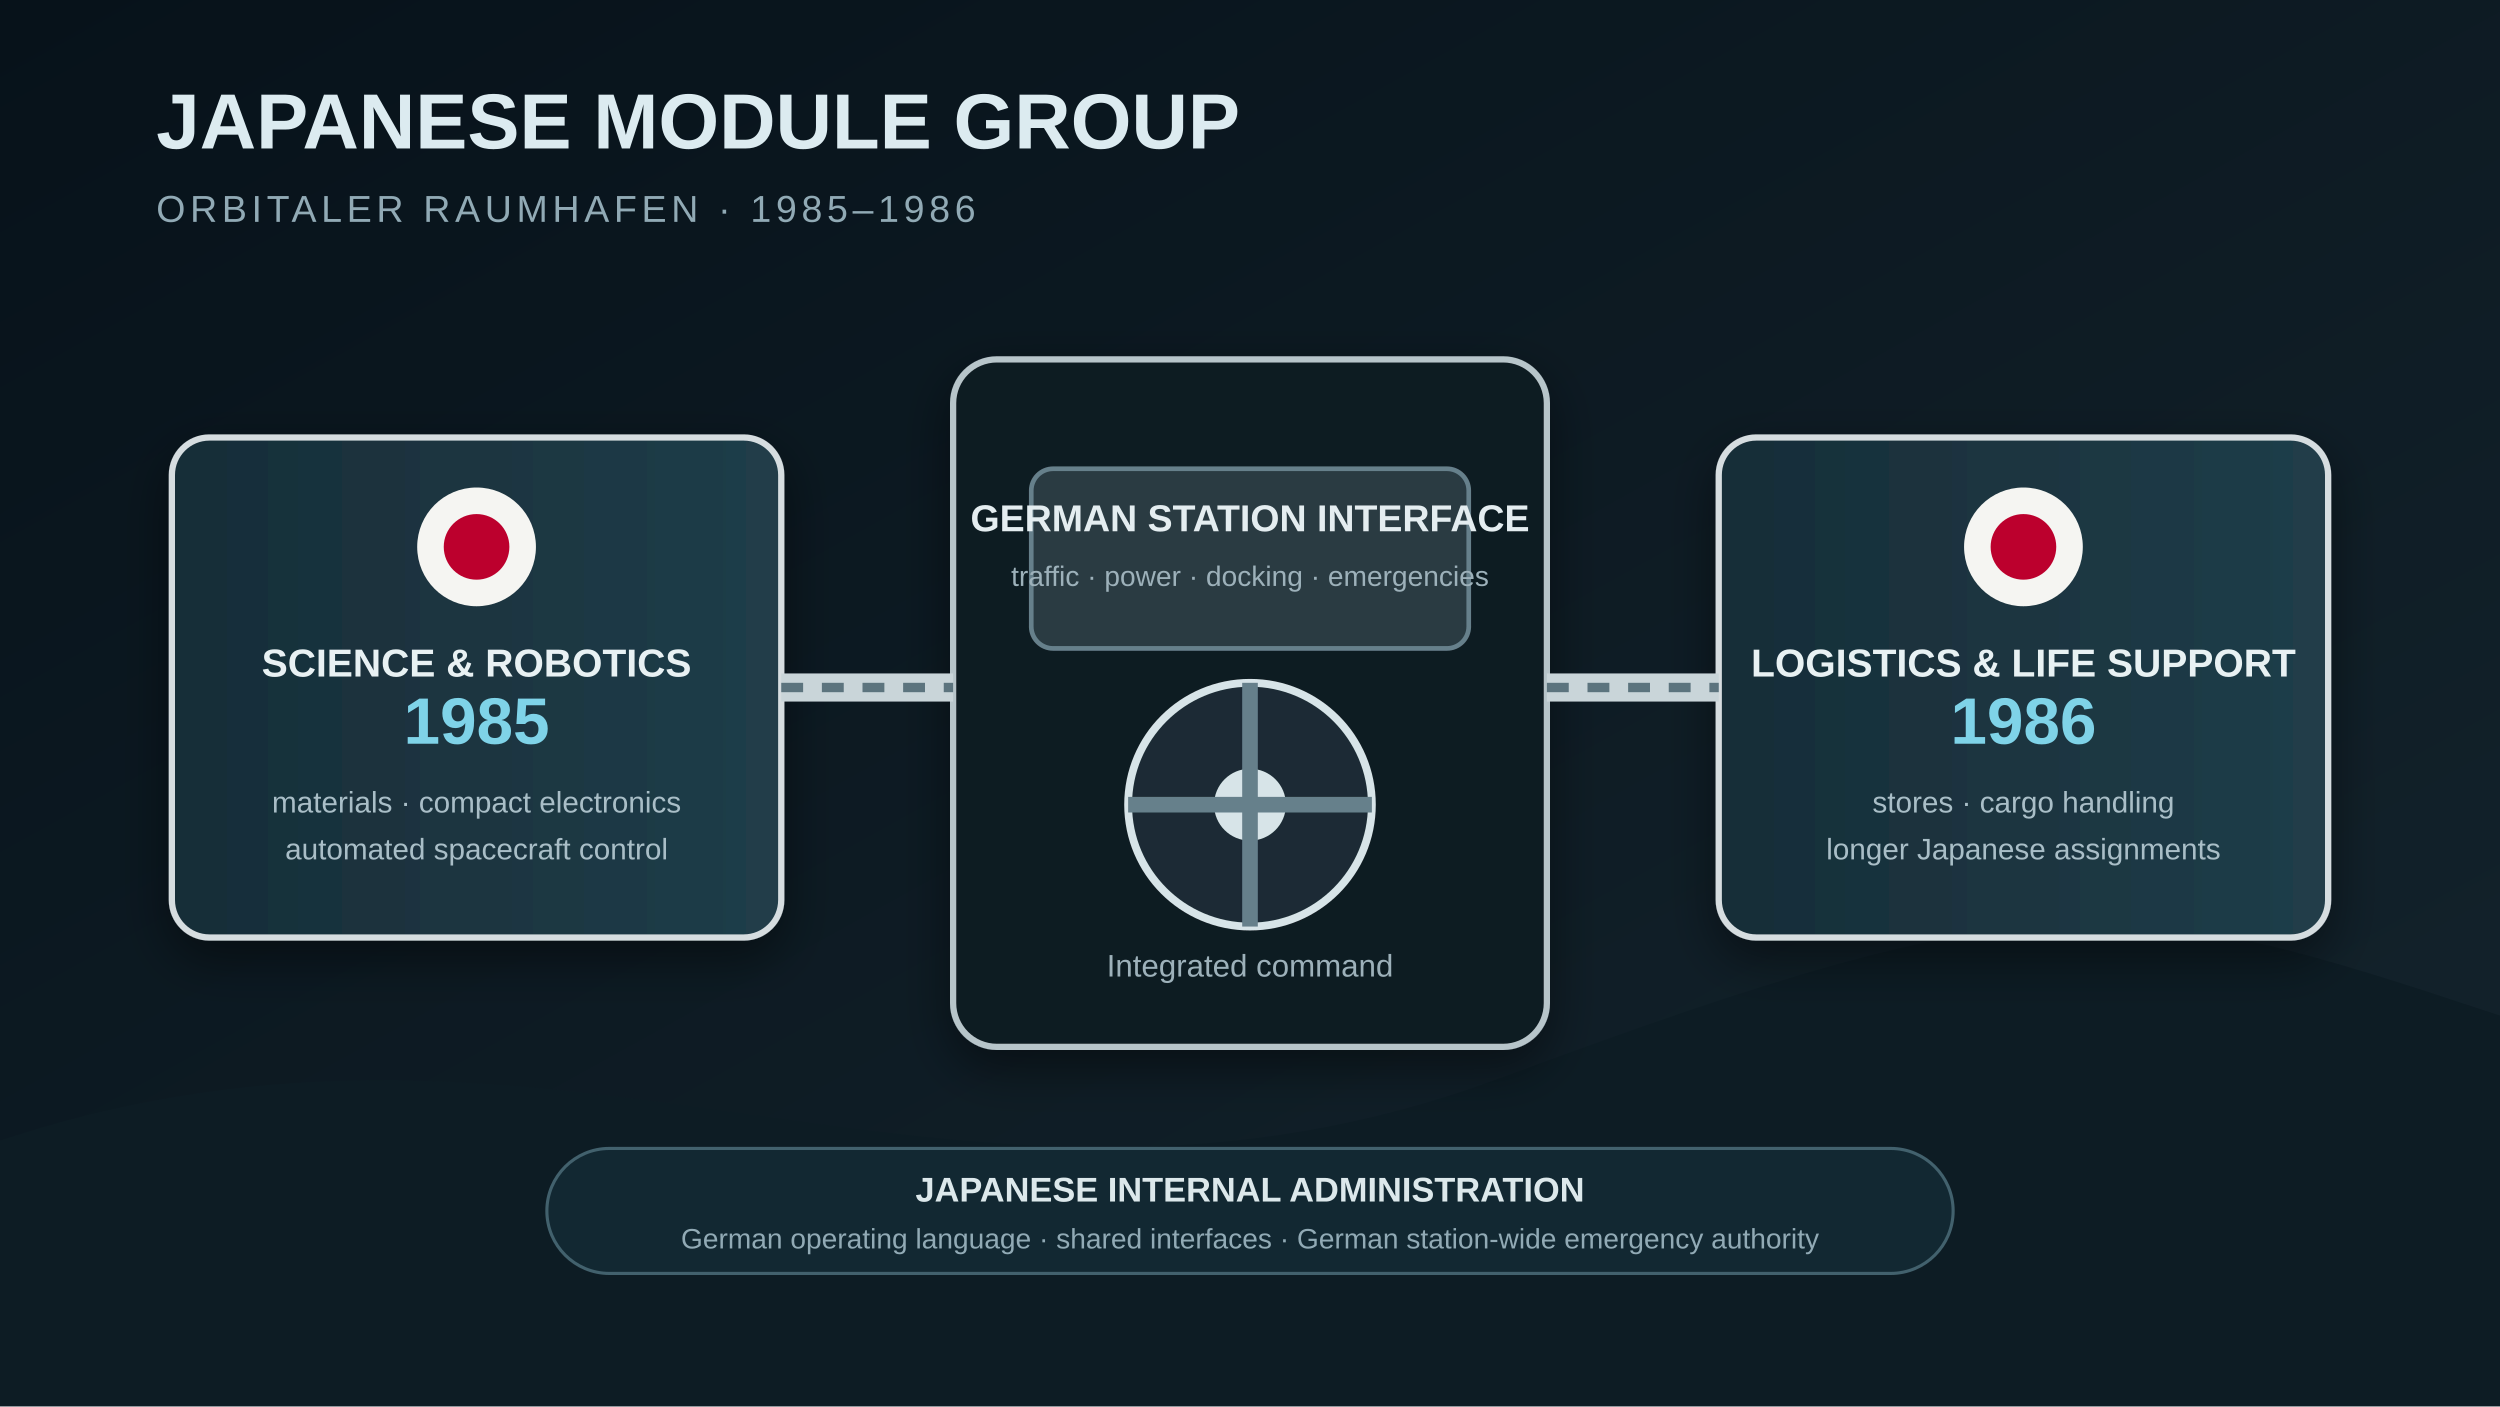
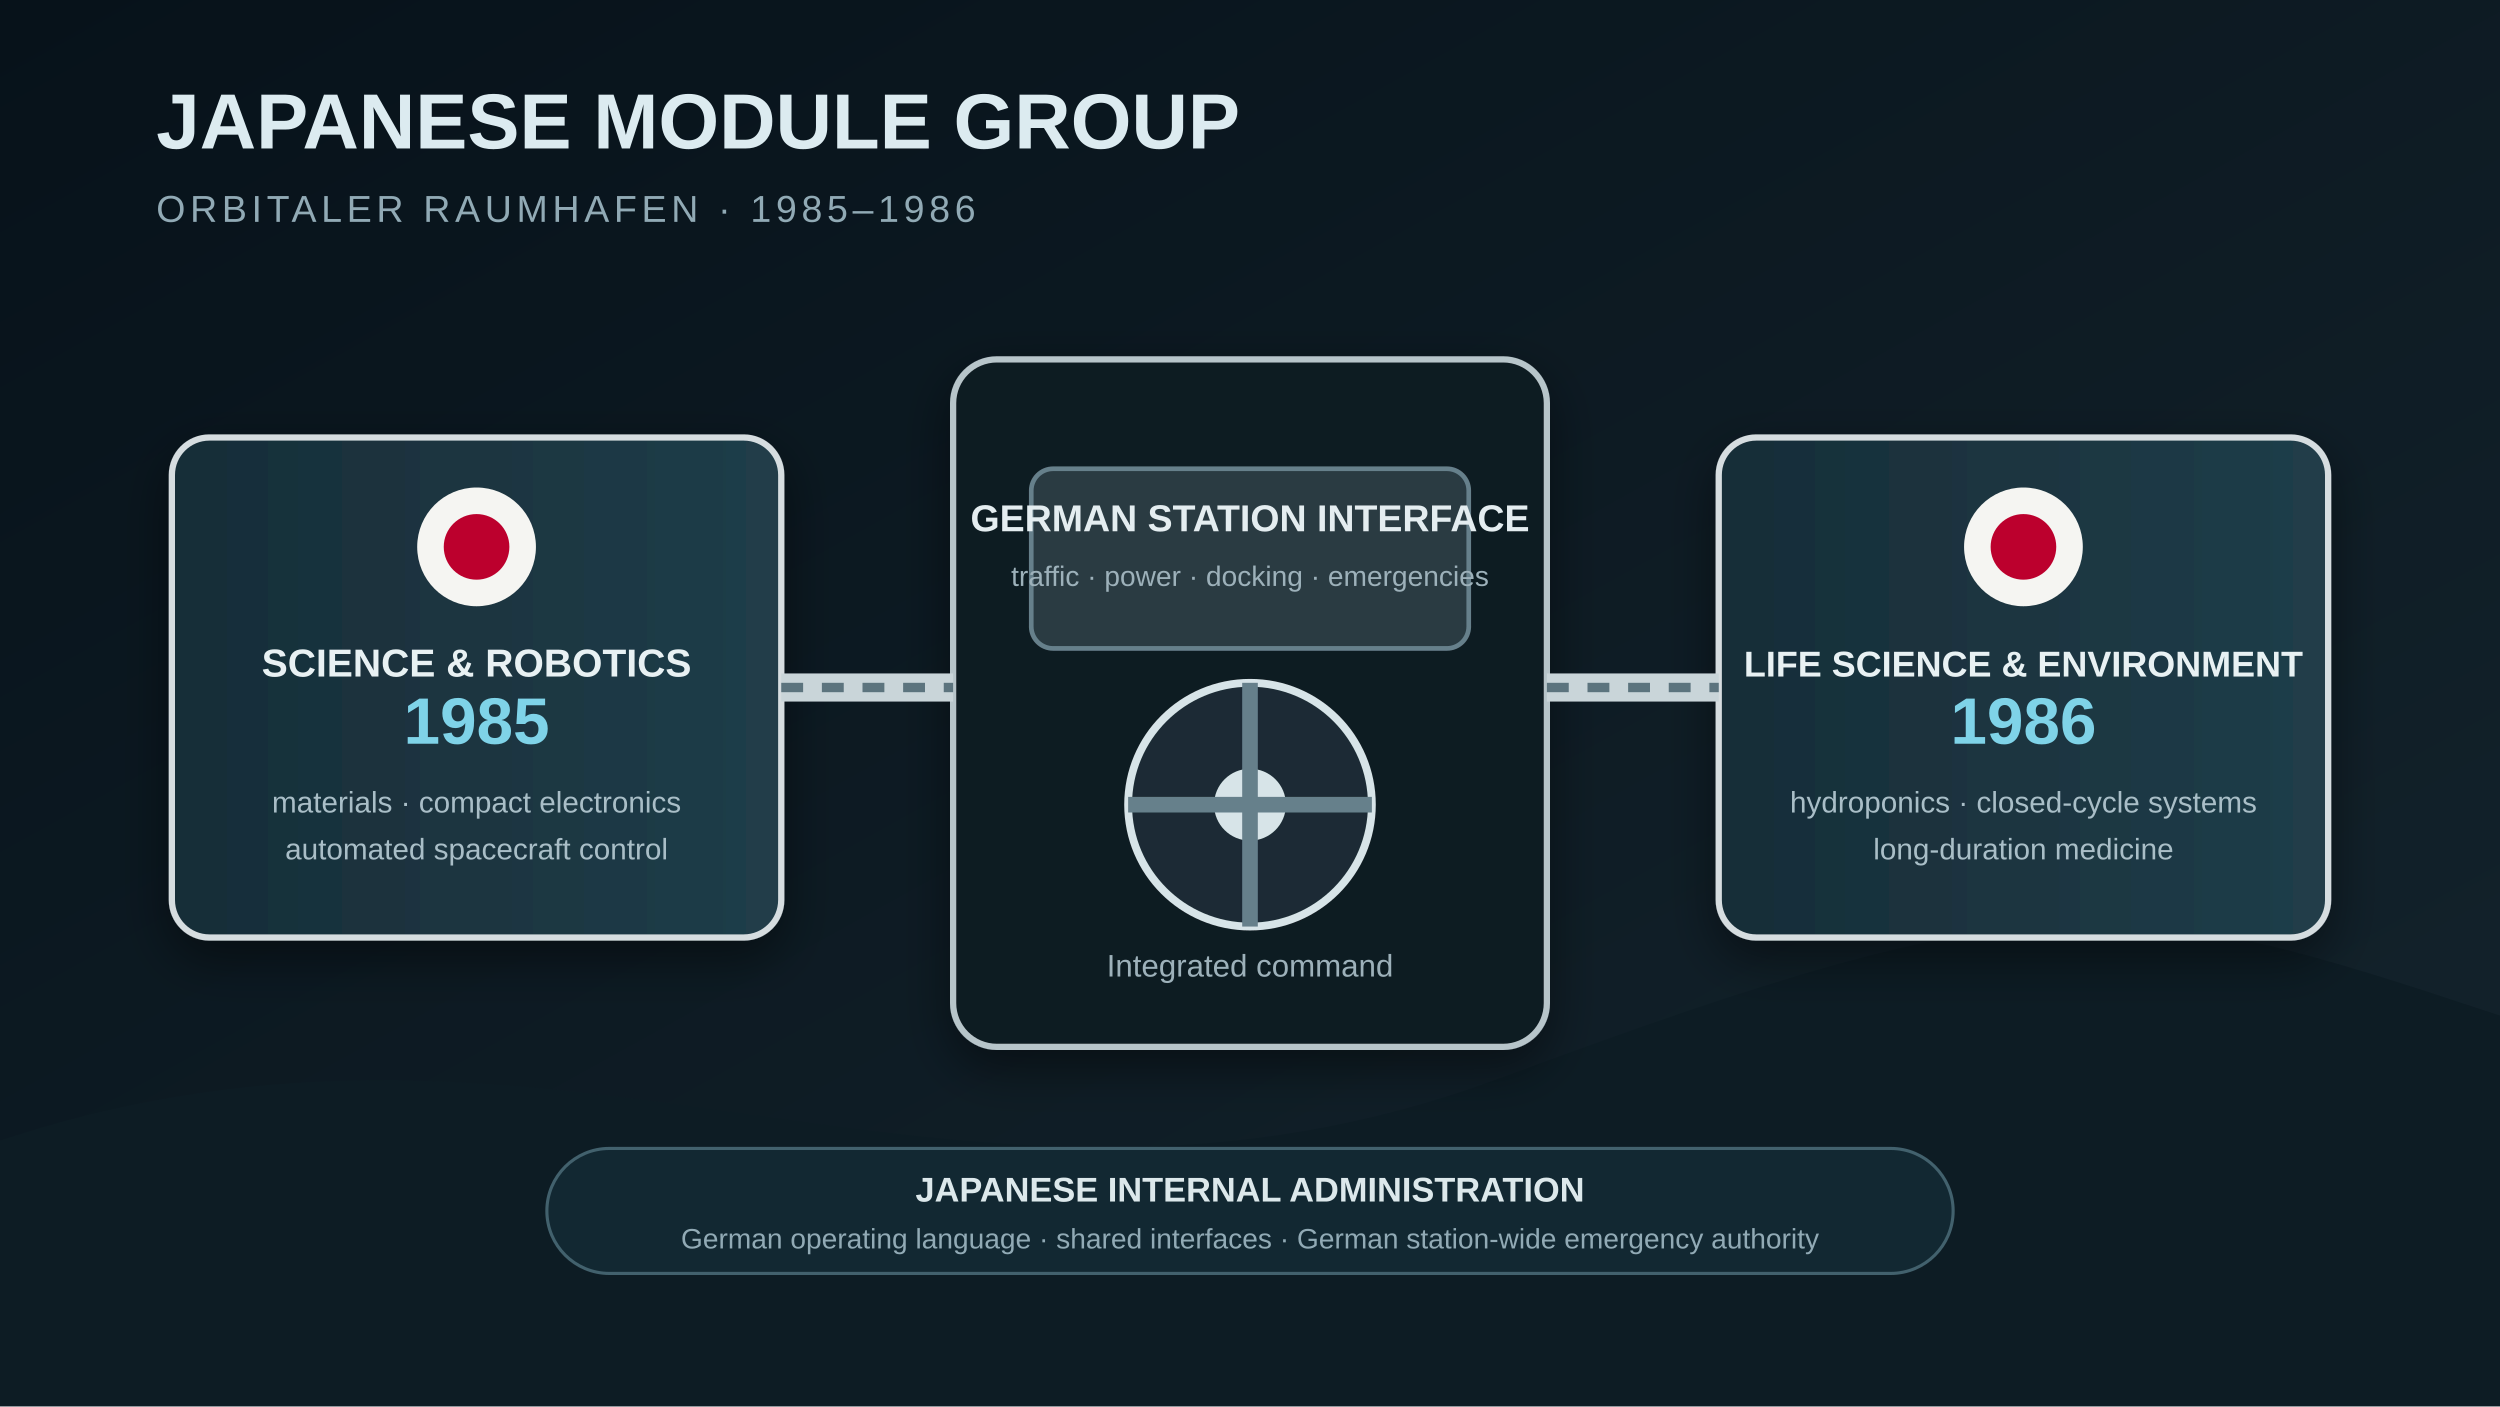
<svg xmlns="http://www.w3.org/2000/svg" width="1600" height="900" viewBox="0 0 1600 900" role="img" aria-labelledby="title desc">
  <defs>
    <linearGradient id="bg" x1="0" y1="0" x2="1" y2="1">
      <stop offset="0" stop-color="#07121a" />
      <stop offset="1" stop-color="#14242d" />
    </linearGradient>
    <linearGradient id="panel" x1="0" y1="0" x2="1" y2="0">
      <stop offset="0" stop-color="#172d38" />
      <stop offset="1" stop-color="#203d49" />
    </linearGradient>
    <filter id="shadow" x="-20%" y="-20%" width="140%" height="140%">
      <feDropShadow dx="0" dy="12" stdDeviation="16" flood-color="#000" flood-opacity=".45" />
    </filter>
  </defs>
  <rect width="1600" height="900" fill="url(#bg)" />
  <path d="M0 730 C360 610 610 820 960 690 S1360 570 1600 650 V900 H0Z" fill="#0d1c24" />
  <g fill="#dcebf0" font-family="Arial,Helvetica,sans-serif">
    <text x="100" y="95" font-size="50" font-weight="700">JAPANESE MODULE GROUP</text>
    <text x="100" y="142" font-size="24" fill="#91aab5" letter-spacing="3">ORBITALER RAUMHAFEN · 1985–1986</text>
  </g>
  <g filter="url(#shadow)">
    <rect x="610" y="230" width="380" height="440" rx="28" fill="#101b21" stroke="#b7c5ca" stroke-width="4" />
    <rect x="660" y="300" width="280" height="115" rx="14" fill="#293a42" stroke="#66808b" stroke-width="3" />
    <circle cx="800" cy="515" r="78" fill="#1b2c34" stroke="#d7e4e8" stroke-width="5" />
    <circle cx="800" cy="515" r="23" fill="#d7e4e8" />
    <path d="M800 437v156M722 515h156" stroke="#66808b" stroke-width="10" />
  </g>
  <g font-family="Arial,Helvetica,sans-serif" text-anchor="middle">
    <text x="800" y="340" font-size="24" fill="#e4edf0" font-weight="700">GERMAN STATION INTERFACE</text>
    <text x="800" y="375" font-size="18" fill="#9db1ba">traffic · power · docking · emergencies</text>
    <text x="800" y="625" font-size="20" fill="#9db1ba">Integrated command</text>
  </g>
  <g filter="url(#shadow)">
    <rect x="110" y="280" width="390" height="320" rx="24" fill="url(#panel)" stroke="#d6dde0" stroke-width="4" />
    <rect x="1100" y="280" width="390" height="320" rx="24" fill="url(#panel)" stroke="#d6dde0" stroke-width="4" />
  </g>
  <path d="M500 440H610M990 440h110" stroke="#c9d5d9" stroke-width="18" />
  <path d="M500 440H610M990 440h110" stroke="#5c747e" stroke-width="6" stroke-dasharray="14 12" />
  <g font-family="Arial,Helvetica,sans-serif">
    <circle cx="305" cy="350" r="38" fill="#f5f5f2" />
    <circle cx="305" cy="350" r="21" fill="#bc002d" />
    <text x="305" y="433" font-size="25" text-anchor="middle" fill="#e8f1f3" font-weight="700">SCIENCE &amp; ROBOTICS</text>
    <text x="305" y="476" font-size="42" text-anchor="middle" fill="#7fd3e8" font-weight="700">1985</text>
    <text x="305" y="520" font-size="19" text-anchor="middle" fill="#a9bec7">materials · compact electronics</text>
    <text x="305" y="550" font-size="19" text-anchor="middle" fill="#a9bec7">automated spacecraft control</text>
    <circle cx="1295" cy="350" r="38" fill="#f5f5f2" />
    <circle cx="1295" cy="350" r="21" fill="#bc002d" />
-     <text x="1295" y="433" font-size="25" text-anchor="middle" fill="#e8f1f3" font-weight="700">LOGISTICS &amp; LIFE SUPPORT</text>
+     <text x="1295" y="433" font-size="23" text-anchor="middle" fill="#e8f1f3" font-weight="700">LIFE SCIENCE &amp; ENVIRONMENT</text>
    <text x="1295" y="476" font-size="42" text-anchor="middle" fill="#7fd3e8" font-weight="700">1986</text>
-     <text x="1295" y="520" font-size="19" text-anchor="middle" fill="#a9bec7">stores · cargo handling</text>
-     <text x="1295" y="550" font-size="19" text-anchor="middle" fill="#a9bec7">longer Japanese assignments</text>
+     <text x="1295" y="520" font-size="19" text-anchor="middle" fill="#a9bec7">hydroponics · closed-cycle systems</text>
+     <text x="1295" y="550" font-size="19" text-anchor="middle" fill="#a9bec7">long-duration medicine</text>
  </g>
  <g font-family="Arial,Helvetica,sans-serif">
    <rect x="350" y="735" width="900" height="80" rx="40" fill="#122832" stroke="#42616d" stroke-width="2" />
    <text x="800" y="769" font-size="22" fill="#dce8eb" text-anchor="middle" font-weight="700">JAPANESE INTERNAL ADMINISTRATION</text>
    <text x="800" y="799" font-size="18" fill="#91aab5" text-anchor="middle">German operating language · shared interfaces · German station-wide emergency authority</text>
  </g>
</svg>
